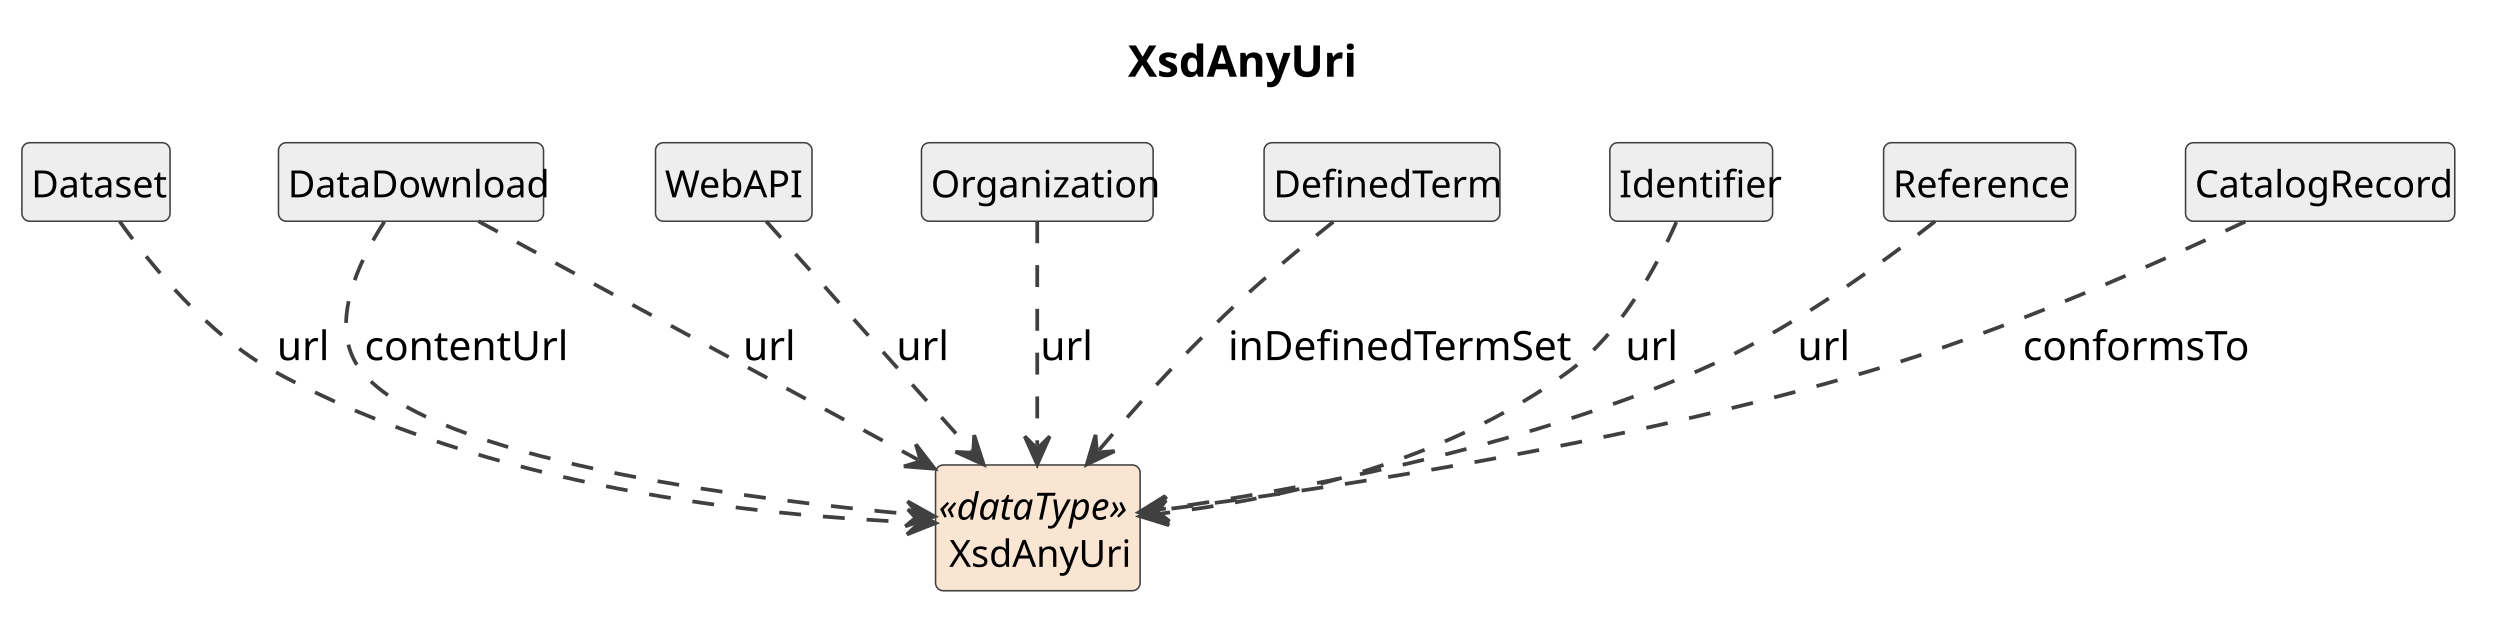
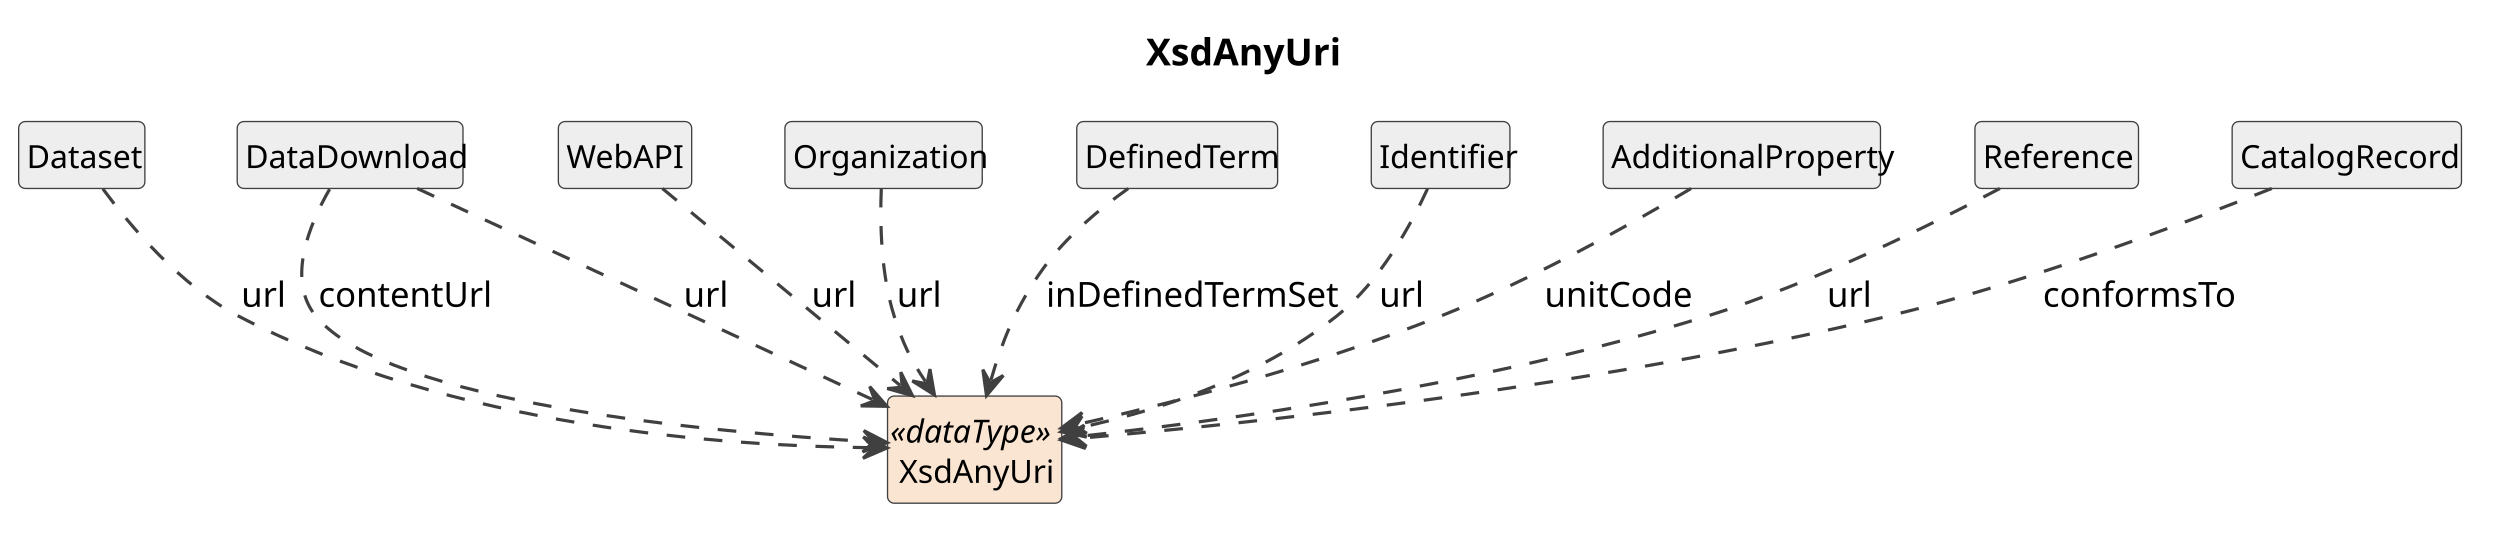
- <svg xmlns="http://www.w3.org/2000/svg" contentStyleType="text/css" data-diagram-type="CLASS" height="202px" preserveAspectRatio="none" style="width:799px;height:202px;background:#FFFFFF;" version="1.1" viewBox="0 0 799 202" width="799px" zoomAndPan="magnify">
+ <svg xmlns="http://www.w3.org/2000/svg" contentStyleType="text/css" data-diagram-type="CLASS" height="202px" preserveAspectRatio="none" style="width:938px;height:202px;background:#FFFFFF;" version="1.1" viewBox="0 0 938 202" width="938px" zoomAndPan="magnify">
  <defs />
  <g>
    <g class="title" data-source-line="1">
-       <text fill="#000000" font-family="sans-serif" font-size="14" font-weight="700" lengthAdjust="spacing" textLength="71.572" x="360.486" y="24.533">XsdAnyUri</text>
+       <text fill="#000000" font-family="sans-serif" font-size="14" font-weight="700" lengthAdjust="spacing" textLength="71.572" x="429.986" y="24.533">XsdAnyUri</text>
    </g>
    <g class="entity" data-qualified-name="XsdAnyUri" data-source-line="12" id="ent0002">
-       <rect fill="#FAE5D3" height="40.188" rx="2.5" ry="2.5" style="stroke:#404040;stroke-width:0.5;" width="65.381" x="299" y="148.609" />
-       <text fill="#000000" font-family="sans-serif" font-size="12" font-style="italic" lengthAdjust="spacing" textLength="63.381" x="300" y="166.066">«dataType»</text>
-       <text fill="#000000" font-family="sans-serif" font-size="12" lengthAdjust="spacing" textLength="56.684" x="303.349" y="181.16">XsdAnyUri</text>
+       <rect fill="#FAE5D3" height="40.188" rx="2.5" ry="2.5" style="stroke:#404040;stroke-width:0.5;" width="65.381" x="333" y="148.609" />
+       <text fill="#000000" font-family="sans-serif" font-size="12" font-style="italic" lengthAdjust="spacing" textLength="63.381" x="334" y="166.066">«dataType»</text>
+       <text fill="#000000" font-family="sans-serif" font-size="12" lengthAdjust="spacing" textLength="56.684" x="337.349" y="181.16">XsdAnyUri</text>
    </g>
    <g class="entity" data-qualified-name="Dataset" data-source-line="13" id="ent0003">
      <rect fill="#EEEEEE" height="25.094" rx="2.5" ry="2.5" style="stroke:#404040;stroke-width:0.5;" width="47.355" x="7" y="45.609" />
      <text fill="#000000" font-family="sans-serif" font-size="12" lengthAdjust="spacing" textLength="41.355" x="10" y="63.066">Dataset</text>
    </g>
    <g class="entity" data-qualified-name="DataDownload" data-source-line="15" id="ent0005">
      <rect fill="#EEEEEE" height="25.094" rx="2.5" ry="2.5" style="stroke:#404040;stroke-width:0.5;" width="84.715" x="89" y="45.609" />
      <text fill="#000000" font-family="sans-serif" font-size="12" lengthAdjust="spacing" textLength="78.715" x="92" y="63.066">DataDownload</text>
    </g>
    <g class="entity" data-qualified-name="WebAPI" data-source-line="18" id="ent0008">
      <rect fill="#EEEEEE" height="25.094" rx="2.5" ry="2.5" style="stroke:#404040;stroke-width:0.5;" width="50.016" x="209.5" y="45.609" />
      <text fill="#000000" font-family="sans-serif" font-size="12" lengthAdjust="spacing" textLength="44.016" x="212.5" y="63.066">WebAPI</text>
    </g>
    <g class="entity" data-qualified-name="Organization" data-source-line="20" id="ent0010">
      <rect fill="#EEEEEE" height="25.094" rx="2.5" ry="2.5" style="stroke:#404040;stroke-width:0.5;" width="74.039" x="294.5" y="45.609" />
      <text fill="#000000" font-family="sans-serif" font-size="12" lengthAdjust="spacing" textLength="68.039" x="297.5" y="63.066">Organization</text>
    </g>
    <g class="entity" data-qualified-name="DefinedTerm" data-source-line="22" id="ent0012">
      <rect fill="#EEEEEE" height="25.094" rx="2.5" ry="2.5" style="stroke:#404040;stroke-width:0.5;" width="75.357" x="404" y="45.609" />
      <text fill="#000000" font-family="sans-serif" font-size="12" lengthAdjust="spacing" textLength="69.357" x="407" y="63.066">DefinedTerm</text>
    </g>
    <g class="entity" data-qualified-name="Identifier" data-source-line="24" id="ent0014">
      <rect fill="#EEEEEE" height="25.094" rx="2.5" ry="2.5" style="stroke:#404040;stroke-width:0.5;" width="52.025" x="514.5" y="45.609" />
      <text fill="#000000" font-family="sans-serif" font-size="12" lengthAdjust="spacing" textLength="46.025" x="517.5" y="63.066">Identifier</text>
    </g>
-     <g class="entity" data-qualified-name="Reference" data-source-line="26" id="ent0016">
-       <rect fill="#EEEEEE" height="25.094" rx="2.5" ry="2.5" style="stroke:#404040;stroke-width:0.5;" width="61.365" x="602" y="45.609" />
-       <text fill="#000000" font-family="sans-serif" font-size="12" lengthAdjust="spacing" textLength="55.365" x="605" y="63.066">Reference</text>
+     <g class="entity" data-qualified-name="AdditionalProperty" data-source-line="26" id="ent0016">
+       <rect fill="#EEEEEE" height="25.094" rx="2.5" ry="2.5" style="stroke:#404040;stroke-width:0.5;" width="104.057" x="601.5" y="45.609" />
+       <text fill="#000000" font-family="sans-serif" font-size="12" lengthAdjust="spacing" textLength="98.057" x="604.5" y="63.066">AdditionalProperty</text>
    </g>
-     <g class="entity" data-qualified-name="CatalogRecord" data-source-line="28" id="ent0018">
-       <rect fill="#EEEEEE" height="25.094" rx="2.5" ry="2.5" style="stroke:#404040;stroke-width:0.5;" width="86.045" x="698.5" y="45.609" />
-       <text fill="#000000" font-family="sans-serif" font-size="12" lengthAdjust="spacing" textLength="80.045" x="701.5" y="63.066">CatalogRecord</text>
+     <g class="entity" data-qualified-name="Reference" data-source-line="28" id="ent0018">
+       <rect fill="#EEEEEE" height="25.094" rx="2.5" ry="2.5" style="stroke:#404040;stroke-width:0.5;" width="61.365" x="741" y="45.609" />
+       <text fill="#000000" font-family="sans-serif" font-size="12" lengthAdjust="spacing" textLength="55.365" x="744" y="63.066">Reference</text>
+     </g>
+     <g class="entity" data-qualified-name="CatalogRecord" data-source-line="30" id="ent0020">
+       <rect fill="#EEEEEE" height="25.094" rx="2.5" ry="2.5" style="stroke:#404040;stroke-width:0.5;" width="86.045" x="837.5" y="45.609" />
+       <text fill="#000000" font-family="sans-serif" font-size="12" lengthAdjust="spacing" textLength="80.045" x="840.5" y="63.066">CatalogRecord</text>
    </g>
    <g class="link" data-entity-1="ent0003" data-entity-2="ent0002" data-link-type="dependency" data-source-line="14" id="lnk4">
-       <path codeLine="14" d="M38.26,70.779 C48.05,84.499 66.19,106.899 87.5,118.609 C156.23,156.379 244.155,164.98 293.005,166.93" fill="none" id="Dataset-to-XsdAnyUri" style="stroke:#404040;stroke-width:1.2;stroke-dasharray:7,7;" />
-       <polygon fill="#404040" points="299,167.169,290.167,162.814,294.004,166.97,289.848,170.807,299,167.169" style="stroke:#404040;stroke-width:1.2;" />
-       <text fill="#000000" font-family="sans-serif" font-size="13" lengthAdjust="spacing" textLength="14.447" x="88.5" y="115.105">url</text>
+       <path codeLine="14" d="M38.59,70.859 C48.76,84.659 67.59,107.129 89.5,118.609 C169.68,160.619 273.05,167.382 326.86,167.982" fill="none" id="Dataset-to-XsdAnyUri" style="stroke:#404040;stroke-width:1.2;stroke-dasharray:7,7;" />
+       <polygon fill="#404040" points="332.86,168.049,323.905,163.949,327.86,167.994,323.816,171.949,332.86,168.049" style="stroke:#404040;stroke-width:1.2;" />
+       <text fill="#000000" font-family="sans-serif" font-size="13" lengthAdjust="spacing" textLength="14.447" x="90.5" y="115.105">url</text>
    </g>
    <g class="link" data-entity-1="ent0005" data-entity-2="ent0002" data-link-type="dependency" data-source-line="16" id="lnk6">
-       <path codeLine="16" d="M122.85,70.859 C114.44,83.839 104.42,104.729 115.5,118.609 C138.06,146.849 237.995,159.492 292.675,164.502" fill="none" id="DataDownload-to-XsdAnyUri" style="stroke:#404040;stroke-width:1.2;stroke-dasharray:7,7;" />
-       <polygon fill="#404040" points="298.65,165.049,290.053,160.245,293.671,164.593,289.323,168.212,298.65,165.049" style="stroke:#404040;stroke-width:1.2;" />
-       <text fill="#000000" font-family="sans-serif" font-size="13" lengthAdjust="spacing" textLength="59.249" x="116.5" y="115.105">contentUrl</text>
+       <path codeLine="16" d="M123.68,70.969 C116.13,84.049 107.36,105.039 118.5,118.609 C145.27,151.209 266.08,162.157 326.86,165.737" fill="none" id="DataDownload-to-XsdAnyUri" style="stroke:#404040;stroke-width:1.2;stroke-dasharray:7,7;" />
+       <polygon fill="#404040" points="332.85,166.089,324.101,161.567,327.859,165.795,323.63,169.553,332.85,166.089" style="stroke:#404040;stroke-width:1.2;" />
+       <text fill="#000000" font-family="sans-serif" font-size="13" lengthAdjust="spacing" textLength="59.249" x="119.5" y="115.105">contentUrl</text>
    </g>
    <g class="link" data-entity-1="ent0005" data-entity-2="ent0002" data-link-type="dependency" data-source-line="17" id="lnk7">
-       <path codeLine="17" d="M152.9,70.719 C187.87,89.689 252.196,124.588 293.436,146.958" fill="none" id="DataDownload-to-XsdAnyUri-1" style="stroke:#404040;stroke-width:1.2;stroke-dasharray:7,7;" />
-       <polygon fill="#404040" points="298.71,149.819,292.706,142.012,294.315,147.435,288.892,149.044,298.71,149.819" style="stroke:#404040;stroke-width:1.2;" />
-       <text fill="#000000" font-family="sans-serif" font-size="13" lengthAdjust="spacing" textLength="14.447" x="237.5" y="115.105">url</text>
+       <path codeLine="17" d="M156.54,70.719 C199.1,90.459 280.087,128.005 327.357,149.925" fill="none" id="DataDownload-to-XsdAnyUri-1" style="stroke:#404040;stroke-width:1.2;stroke-dasharray:7,7;" />
+       <polygon fill="#404040" points="332.8,152.449,326.318,145.034,328.264,150.346,322.952,152.292,332.8,152.449" style="stroke:#404040;stroke-width:1.2;" />
+       <text fill="#000000" font-family="sans-serif" font-size="13" lengthAdjust="spacing" textLength="14.447" x="256.5" y="115.105">url</text>
    </g>
    <g class="link" data-entity-1="ent0008" data-entity-2="ent0002" data-link-type="dependency" data-source-line="19" id="lnk9">
-       <path codeLine="19" d="M244.88,70.719 C261.5,89.309 290.24,121.467 310.37,143.977" fill="none" id="WebAPI-to-XsdAnyUri" style="stroke:#404040;stroke-width:1.2;stroke-dasharray:7,7;" />
-       <polygon fill="#404040" points="314.37,148.449,311.352,139.074,311.037,144.722,305.389,144.407,314.37,148.449" style="stroke:#404040;stroke-width:1.2;" />
-       <text fill="#000000" font-family="sans-serif" font-size="13" lengthAdjust="spacing" textLength="14.447" x="286.5" y="115.105">url</text>
+       <path codeLine="19" d="M248.52,70.719 C270.96,89.309 310.559,122.112 337.739,144.622" fill="none" id="WebAPI-to-XsdAnyUri" style="stroke:#404040;stroke-width:1.2;stroke-dasharray:7,7;" />
+       <polygon fill="#404040" points="342.36,148.449,337.98,139.628,338.509,145.26,332.877,145.79,342.36,148.449" style="stroke:#404040;stroke-width:1.2;" />
+       <text fill="#000000" font-family="sans-serif" font-size="13" lengthAdjust="spacing" textLength="14.447" x="304.5" y="115.105">url</text>
    </g>
    <g class="link" data-entity-1="ent0010" data-entity-2="ent0002" data-link-type="dependency" data-source-line="21" id="lnk11">
-       <path codeLine="21" d="M331.5,70.719 C331.5,89.309 331.5,119.939 331.5,142.449" fill="none" id="Organization-to-XsdAnyUri" style="stroke:#404040;stroke-width:1.2;stroke-dasharray:7,7;" />
-       <polygon fill="#404040" points="331.5,148.449,335.5,139.449,331.5,143.449,327.5,139.449,331.5,148.449" style="stroke:#404040;stroke-width:1.2;" />
-       <text fill="#000000" font-family="sans-serif" font-size="13" lengthAdjust="spacing" textLength="14.447" x="332.5" y="115.105">url</text>
+       <path codeLine="21" d="M330.66,70.819 C330.16,83.049 330.41,102.629 335.5,118.609 C338.83,129.069 341.497,134.597 347.267,143.197" fill="none" id="Organization-to-XsdAnyUri" style="stroke:#404040;stroke-width:1.2;stroke-dasharray:7,7;" />
+       <polygon fill="#404040" points="350.61,148.179,348.917,138.477,347.824,144.027,342.274,142.934,350.61,148.179" style="stroke:#404040;stroke-width:1.2;" />
+       <text fill="#000000" font-family="sans-serif" font-size="13" lengthAdjust="spacing" textLength="14.447" x="336.5" y="115.105">url</text>
    </g>
    <g class="link" data-entity-1="ent0012" data-entity-2="ent0002" data-link-type="dependency" data-source-line="23" id="lnk13">
-       <path codeLine="23" d="M426.12,70.899 C415.97,78.919 402.55,89.969 391.5,100.609 C375.64,115.879 362.933,130.086 351.233,143.866" fill="none" id="DefinedTerm-to-XsdAnyUri" style="stroke:#404040;stroke-width:1.2;stroke-dasharray:7,7;" />
-       <polygon fill="#404040" points="347.35,148.439,356.224,144.168,350.586,144.628,350.126,138.99,347.35,148.439" style="stroke:#404040;stroke-width:1.2;" />
+       <path codeLine="23" d="M423.31,70.719 C412.83,78.189 400.07,88.709 391.5,100.609 C381.07,115.089 375.833,128.532 371.783,142.662" fill="none" id="DefinedTerm-to-XsdAnyUri" style="stroke:#404040;stroke-width:1.2;stroke-dasharray:7,7;" />
+       <polygon fill="#404040" points="370.13,148.429,376.455,140.88,371.508,143.623,368.765,138.676,370.13,148.429" style="stroke:#404040;stroke-width:1.2;" />
      <text fill="#000000" font-family="sans-serif" font-size="13" lengthAdjust="spacing" textLength="104.768" x="392.5" y="115.105">inDefinedTermSet</text>
    </g>
    <g class="link" data-entity-1="ent0014" data-entity-2="ent0002" data-link-type="dependency" data-source-line="25" id="lnk15">
-       <path codeLine="25" d="M535.76,70.999 C529.78,84.519 518.2,106.289 501.5,118.609 C460.35,148.969 406.767,159.855 370.177,164.245" fill="none" id="Identifier-to-XsdAnyUri" style="stroke:#404040;stroke-width:1.2;stroke-dasharray:7,7;" />
-       <polygon fill="#404040" points="364.22,164.959,373.632,167.859,369.184,164.364,372.679,159.916,364.22,164.959" style="stroke:#404040;stroke-width:1.2;" />
-       <text fill="#000000" font-family="sans-serif" font-size="13" lengthAdjust="spacing" textLength="14.447" x="519.5" y="115.105">url</text>
+       <path codeLine="25" d="M535.62,70.809 C529.49,84.149 517.79,105.749 501.5,118.609 C470.97,142.709 433.413,154.315 403.913,160.725" fill="none" id="Identifier-to-XsdAnyUri" style="stroke:#404040;stroke-width:1.2;stroke-dasharray:7,7;" />
+       <polygon fill="#404040" points="398.05,161.999,407.694,163.997,402.936,160.938,405.995,156.18,398.05,161.999" style="stroke:#404040;stroke-width:1.2;" />
+       <text fill="#000000" font-family="sans-serif" font-size="13" lengthAdjust="spacing" textLength="14.447" x="517.5" y="115.105">url</text>
    </g>
    <g class="link" data-entity-1="ent0016" data-entity-2="ent0002" data-link-type="dependency" data-source-line="27" id="lnk17">
-       <path codeLine="27" d="M618.46,70.719 C601.49,84.179 571.58,106.099 542.5,118.609 C482.39,144.459 412.453,156.983 370.013,162.883" fill="none" id="Reference-to-XsdAnyUri" style="stroke:#404040;stroke-width:1.2;stroke-dasharray:7,7;" />
-       <polygon fill="#404040" points="364.07,163.709,373.535,166.432,369.022,163.021,372.433,158.508,364.07,163.709" style="stroke:#404040;stroke-width:1.2;" />
-       <text fill="#000000" font-family="sans-serif" font-size="13" lengthAdjust="spacing" textLength="14.447" x="574.5" y="115.105">url</text>
+       <path codeLine="27" d="M634.5,70.719 C612.51,83.769 574.9,104.919 540.5,118.609 C492.28,137.799 439.621,151.23 403.961,159.33" fill="none" id="AdditionalProperty-to-XsdAnyUri" style="stroke:#404040;stroke-width:1.2;stroke-dasharray:7,7;" />
+       <polygon fill="#404040" points="398.11,160.659,407.772,162.566,402.986,159.552,406,154.765,398.11,160.659" style="stroke:#404040;stroke-width:1.2;" />
+       <text fill="#000000" font-family="sans-serif" font-size="13" lengthAdjust="spacing" textLength="52.038" x="579.5" y="115.105">unitCode</text>
    </g>
    <g class="link" data-entity-1="ent0018" data-entity-2="ent0002" data-link-type="dependency" data-source-line="29" id="lnk19">
-       <path codeLine="29" d="M717.6,70.809 C689.48,84.139 641.09,105.749 597.5,118.609 C515.31,142.869 421.073,156.692 370.313,163.062" fill="none" id="CatalogRecord-to-XsdAnyUri" style="stroke:#404040;stroke-width:1.2;stroke-dasharray:7,7;" />
-       <polygon fill="#404040" points="364.36,163.809,373.788,166.658,369.321,163.187,372.792,158.72,364.36,163.809" style="stroke:#404040;stroke-width:1.2;" />
-       <text fill="#000000" font-family="sans-serif" font-size="13" lengthAdjust="spacing" textLength="68.631" x="646.5" y="115.105">conformsTo</text>
+       <path codeLine="29" d="M750.36,70.709 C724.99,84.159 680.81,106.079 640.5,118.609 C555.29,145.089 456.465,158.176 404.265,163.806" fill="none" id="Reference-to-XsdAnyUri" style="stroke:#404040;stroke-width:1.2;stroke-dasharray:7,7;" />
+       <polygon fill="#404040" points="398.3,164.449,407.677,167.461,403.271,163.913,406.819,159.507,398.3,164.449" style="stroke:#404040;stroke-width:1.2;" />
+       <text fill="#000000" font-family="sans-serif" font-size="13" lengthAdjust="spacing" textLength="14.447" x="685.5" y="115.105">url</text>
+     </g>
+     <g class="link" data-entity-1="ent0020" data-entity-2="ent0002" data-link-type="dependency" data-source-line="31" id="lnk21">
+       <path codeLine="31" d="M852.39,70.699 C818.74,84.139 760.4,106.049 708.5,118.609 C596.25,145.779 465.418,159.244 404.028,164.534" fill="none" id="CatalogRecord-to-XsdAnyUri" style="stroke:#404040;stroke-width:1.2;stroke-dasharray:7,7;" />
+       <polygon fill="#404040" points="398.05,165.049,407.36,168.262,403.031,164.62,406.673,160.292,398.05,165.049" style="stroke:#404040;stroke-width:1.2;" />
+       <text fill="#000000" font-family="sans-serif" font-size="13" lengthAdjust="spacing" textLength="68.631" x="766.5" y="115.105">conformsTo</text>
    </g>
  </g>
</svg>
